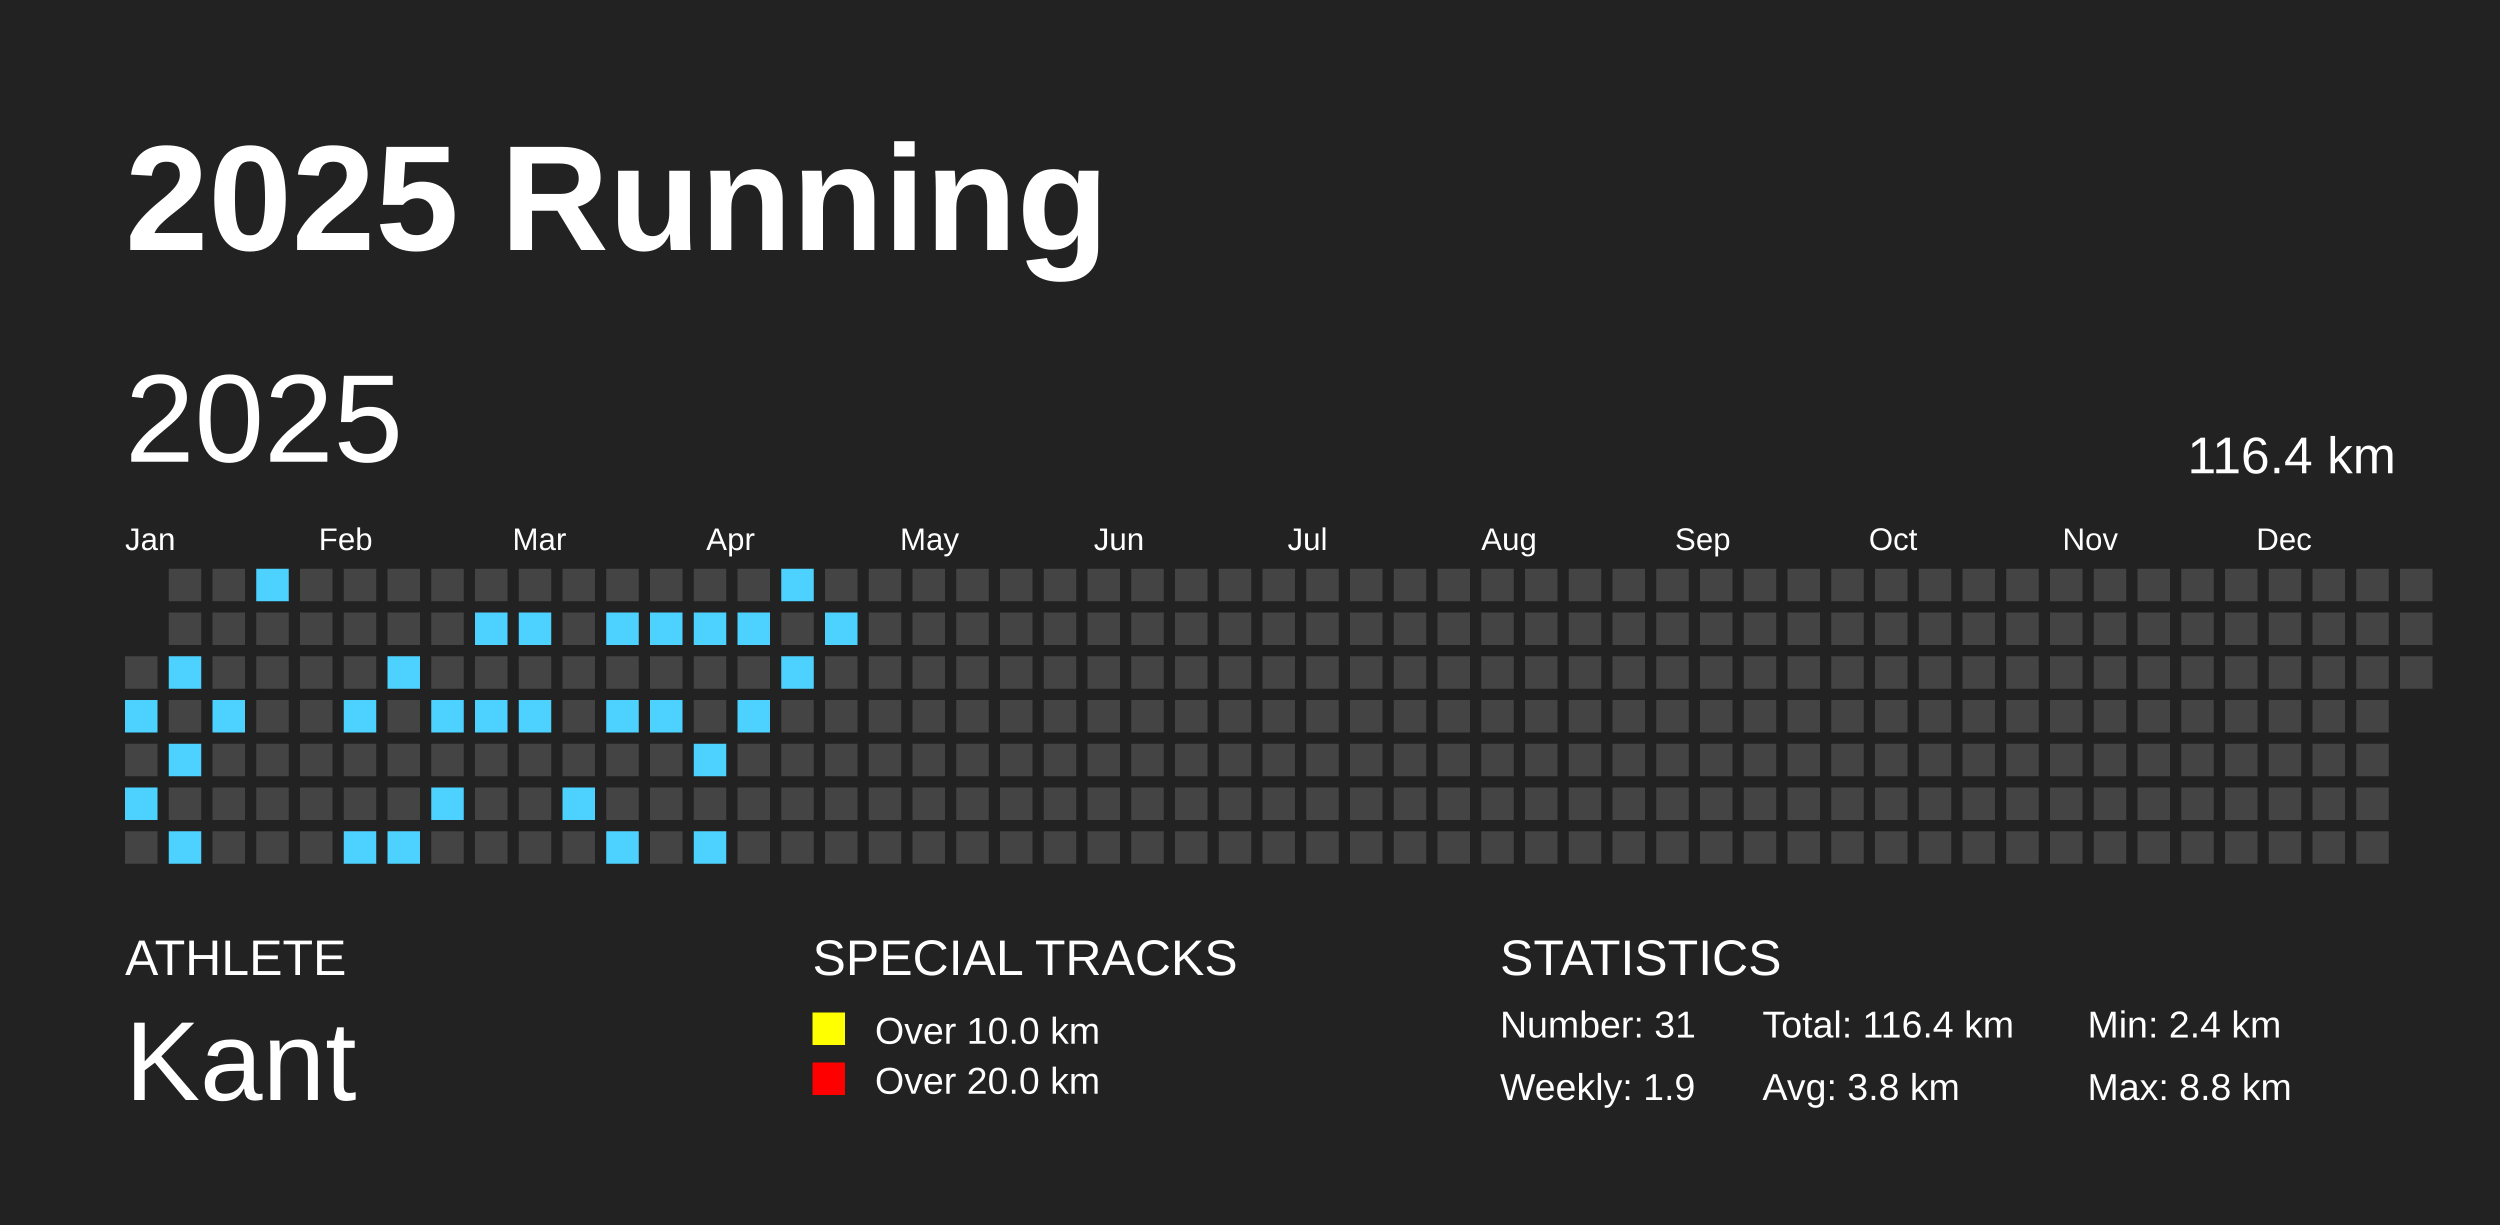
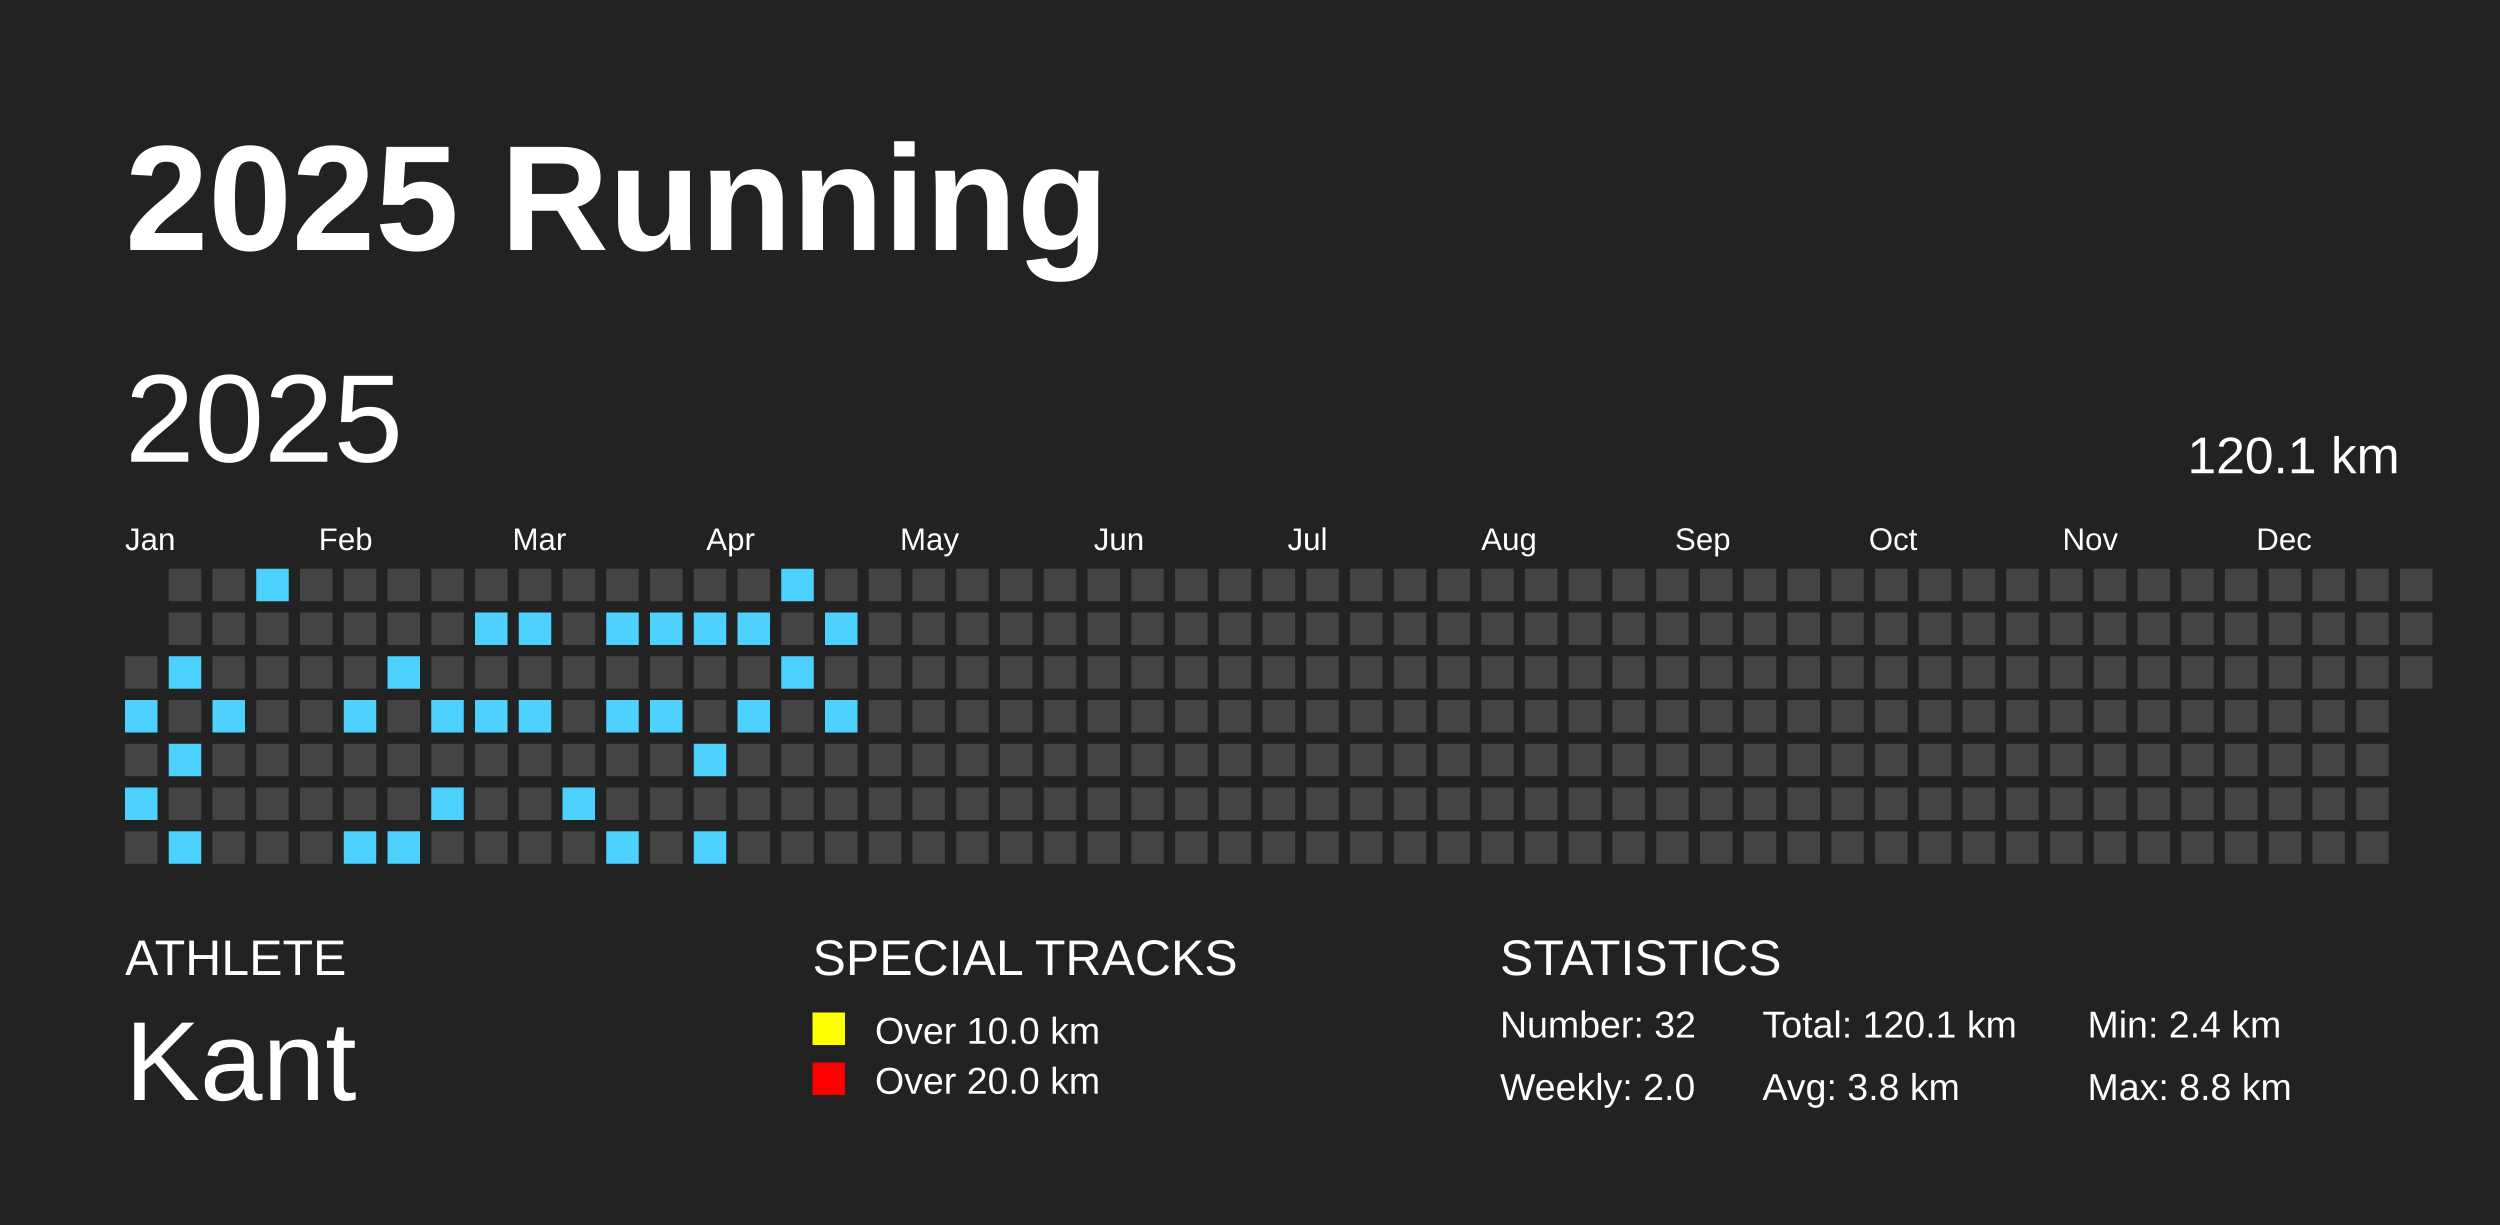
<svg xmlns="http://www.w3.org/2000/svg" baseProfile="full" height="98mm" version="1.1" viewBox="0,0,200,98" width="200mm">
  <defs />
  <rect fill="#222222" height="98" width="200" x="0" y="0" />
  <text fill="#FFFFFF" style="font-size:12px; font-family:Arial; font-weight:bold;" x="10" y="20">2025 Running</text>
  <text fill="#FFFFFF" style="font-size:4px; font-family:Arial" x="10" y="78">ATHLETE</text>
  <text fill="#FFFFFF" style="font-size:9px; font-family:Arial" x="10" y="88">Kant</text>
  <text fill="#FFFFFF" style="font-size:4px; font-family:Arial" x="65" y="78">SPECIAL TRACKS</text>
  <rect fill="yellow" height="2.6" width="2.6" x="65" y="81" />
  <text fill="#FFFFFF" style="font-size:3px; font-family:Arial" x="70" y="83.5">Over 10.0 km</text>
  <rect fill="red" height="2.6" width="2.6" x="65" y="85" />
  <text fill="#FFFFFF" style="font-size:3px; font-family:Arial" x="70" y="87.5">Over 20.0 km</text>
  <text fill="#FFFFFF" style="font-size:4px; font-family:Arial" x="120" y="78">STATISTICS</text>
-   <text fill="#FFFFFF" style="font-size:3px; font-family:Arial" x="120" y="83">Number: 31</text>
-   <text fill="#FFFFFF" style="font-size:3px; font-family:Arial" x="120" y="88">Weekly: 1.9</text>
-   <text fill="#FFFFFF" style="font-size:3px; font-family:Arial" x="141" y="83">Total: 116.4 km</text>
+   <text fill="#FFFFFF" style="font-size:3px; font-family:Arial" x="120" y="83">Number: 32</text>
+   <text fill="#FFFFFF" style="font-size:3px; font-family:Arial" x="120" y="88">Weekly: 2.0</text>
+   <text fill="#FFFFFF" style="font-size:3px; font-family:Arial" x="141" y="83">Total: 120.1 km</text>
  <text fill="#FFFFFF" style="font-size:3px; font-family:Arial" x="141" y="88">Avg: 3.8 km</text>
  <text fill="#FFFFFF" style="font-size:3px; font-family:Arial" x="167" y="83">Min: 2.4 km</text>
  <text fill="#FFFFFF" style="font-size:3px; font-family:Arial" x="167" y="88">Max: 8.8 km</text>
  <text dominant-baseline="hanging" fill="#FFFFFF" style="font-size:10.0px; font-family:Arial;" x="10" y="30">2025</text>
-   <text dominant-baseline="hanging" fill="#FFFFFF" style="font-size:4.125px; font-family:Arial;" x="175" y="35">116.4 km</text>
+   <text dominant-baseline="hanging" fill="#FFFFFF" style="font-size:4.125px; font-family:Arial;" x="175" y="35">120.1 km</text>
  <text fill="#FFFFFF" style="font-size:2.5px; font-family:Arial" x="10.0" y="44">Jan</text>
  <text fill="#FFFFFF" style="font-size:2.5px; font-family:Arial" x="25.5" y="44">Feb</text>
  <text fill="#FFFFFF" style="font-size:2.5px; font-family:Arial" x="41.0" y="44">Mar</text>
  <text fill="#FFFFFF" style="font-size:2.5px; font-family:Arial" x="56.5" y="44">Apr</text>
  <text fill="#FFFFFF" style="font-size:2.5px; font-family:Arial" x="72.0" y="44">May</text>
  <text fill="#FFFFFF" style="font-size:2.5px; font-family:Arial" x="87.5" y="44">Jun</text>
  <text fill="#FFFFFF" style="font-size:2.5px; font-family:Arial" x="103.0" y="44">Jul</text>
  <text fill="#FFFFFF" style="font-size:2.5px; font-family:Arial" x="118.5" y="44">Aug</text>
  <text fill="#FFFFFF" style="font-size:2.5px; font-family:Arial" x="134.0" y="44">Sep</text>
  <text fill="#FFFFFF" style="font-size:2.5px; font-family:Arial" x="149.5" y="44">Oct</text>
  <text fill="#FFFFFF" style="font-size:2.5px; font-family:Arial" x="165.0" y="44">Nov</text>
  <text fill="#FFFFFF" style="font-size:2.5px; font-family:Arial" x="180.5" y="44">Dec</text>
  <rect fill="#444444" height="2.6" width="2.6" x="10.0" y="52.5" />
  <rect fill="#4DD2FF" height="2.6" width="2.6" x="10.0" y="56.0" />
  <rect fill="#444444" height="2.6" width="2.6" x="10.0" y="59.5" />
  <rect fill="#4DD2FF" height="2.6" width="2.6" x="10.0" y="63.0" />
  <rect fill="#444444" height="2.6" width="2.6" x="10.0" y="66.5" />
  <rect fill="#444444" height="2.6" width="2.6" x="13.5" y="45.5" />
  <rect fill="#444444" height="2.6" width="2.6" x="13.5" y="49.0" />
  <rect fill="#4DD2FF" height="2.6" width="2.6" x="13.5" y="52.5" />
  <rect fill="#444444" height="2.6" width="2.6" x="13.5" y="56.0" />
  <rect fill="#4DD2FF" height="2.6" width="2.6" x="13.5" y="59.5" />
  <rect fill="#444444" height="2.6" width="2.6" x="13.5" y="63.0" />
  <rect fill="#4DD2FF" height="2.6" width="2.6" x="13.5" y="66.5" />
  <rect fill="#444444" height="2.6" width="2.6" x="17.0" y="45.5" />
  <rect fill="#444444" height="2.6" width="2.6" x="17.0" y="49.0" />
  <rect fill="#444444" height="2.6" width="2.6" x="17.0" y="52.5" />
  <rect fill="#4DD2FF" height="2.6" width="2.6" x="17.0" y="56.0" />
  <rect fill="#444444" height="2.6" width="2.6" x="17.0" y="59.5" />
  <rect fill="#444444" height="2.6" width="2.6" x="17.0" y="63.0" />
  <rect fill="#444444" height="2.6" width="2.6" x="17.0" y="66.5" />
  <rect fill="#4DD2FF" height="2.6" width="2.6" x="20.5" y="45.5" />
  <rect fill="#444444" height="2.6" width="2.6" x="20.5" y="49.0" />
  <rect fill="#444444" height="2.6" width="2.6" x="20.5" y="52.5" />
  <rect fill="#444444" height="2.6" width="2.6" x="20.5" y="56.0" />
  <rect fill="#444444" height="2.6" width="2.6" x="20.5" y="59.5" />
  <rect fill="#444444" height="2.6" width="2.6" x="20.5" y="63.0" />
  <rect fill="#444444" height="2.6" width="2.6" x="20.5" y="66.5" />
  <rect fill="#444444" height="2.6" width="2.6" x="24.0" y="45.5" />
  <rect fill="#444444" height="2.6" width="2.6" x="24.0" y="49.0" />
  <rect fill="#444444" height="2.6" width="2.6" x="24.0" y="52.5" />
  <rect fill="#444444" height="2.6" width="2.6" x="24.0" y="56.0" />
  <rect fill="#444444" height="2.6" width="2.6" x="24.0" y="59.5" />
  <rect fill="#444444" height="2.6" width="2.6" x="24.0" y="63.0" />
  <rect fill="#444444" height="2.6" width="2.6" x="24.0" y="66.5" />
  <rect fill="#444444" height="2.6" width="2.6" x="27.5" y="45.5" />
  <rect fill="#444444" height="2.6" width="2.6" x="27.5" y="49.0" />
  <rect fill="#444444" height="2.6" width="2.6" x="27.5" y="52.5" />
  <rect fill="#4DD2FF" height="2.6" width="2.6" x="27.5" y="56.0" />
  <rect fill="#444444" height="2.6" width="2.6" x="27.5" y="59.5" />
  <rect fill="#444444" height="2.6" width="2.6" x="27.5" y="63.0" />
  <rect fill="#4DD2FF" height="2.6" width="2.6" x="27.5" y="66.5" />
  <rect fill="#444444" height="2.6" width="2.6" x="31.0" y="45.5" />
  <rect fill="#444444" height="2.6" width="2.6" x="31.0" y="49.0" />
  <rect fill="#4DD2FF" height="2.6" width="2.6" x="31.0" y="52.5" />
  <rect fill="#444444" height="2.6" width="2.6" x="31.0" y="56.0" />
  <rect fill="#444444" height="2.6" width="2.6" x="31.0" y="59.5" />
  <rect fill="#444444" height="2.6" width="2.6" x="31.0" y="63.0" />
  <rect fill="#4DD2FF" height="2.6" width="2.6" x="31.0" y="66.5" />
  <rect fill="#444444" height="2.6" width="2.6" x="34.5" y="45.5" />
  <rect fill="#444444" height="2.6" width="2.6" x="34.5" y="49.0" />
  <rect fill="#444444" height="2.6" width="2.6" x="34.5" y="52.5" />
  <rect fill="#4DD2FF" height="2.6" width="2.6" x="34.5" y="56.0" />
  <rect fill="#444444" height="2.6" width="2.6" x="34.5" y="59.5" />
  <rect fill="#4DD2FF" height="2.6" width="2.6" x="34.5" y="63.0" />
  <rect fill="#444444" height="2.6" width="2.6" x="34.5" y="66.5" />
  <rect fill="#444444" height="2.6" width="2.6" x="38.0" y="45.5" />
  <rect fill="#4DD2FF" height="2.6" width="2.6" x="38.0" y="49.0" />
  <rect fill="#444444" height="2.6" width="2.6" x="38.0" y="52.5" />
  <rect fill="#4DD2FF" height="2.6" width="2.6" x="38.0" y="56.0" />
  <rect fill="#444444" height="2.6" width="2.6" x="38.0" y="59.5" />
  <rect fill="#444444" height="2.6" width="2.6" x="38.0" y="63.0" />
  <rect fill="#444444" height="2.6" width="2.6" x="38.0" y="66.5" />
  <rect fill="#444444" height="2.6" width="2.6" x="41.5" y="45.5" />
  <rect fill="#4DD2FF" height="2.6" width="2.6" x="41.5" y="49.0" />
  <rect fill="#444444" height="2.6" width="2.6" x="41.5" y="52.5" />
  <rect fill="#4DD2FF" height="2.6" width="2.6" x="41.5" y="56.0" />
  <rect fill="#444444" height="2.6" width="2.6" x="41.5" y="59.5" />
  <rect fill="#444444" height="2.6" width="2.6" x="41.5" y="63.0" />
  <rect fill="#444444" height="2.6" width="2.6" x="41.5" y="66.5" />
  <rect fill="#444444" height="2.6" width="2.6" x="45.0" y="45.5" />
  <rect fill="#444444" height="2.6" width="2.6" x="45.0" y="49.0" />
  <rect fill="#444444" height="2.6" width="2.6" x="45.0" y="52.5" />
  <rect fill="#444444" height="2.6" width="2.6" x="45.0" y="56.0" />
  <rect fill="#444444" height="2.6" width="2.6" x="45.0" y="59.5" />
  <rect fill="#4DD2FF" height="2.6" width="2.6" x="45.0" y="63.0" />
  <rect fill="#444444" height="2.6" width="2.6" x="45.0" y="66.5" />
  <rect fill="#444444" height="2.6" width="2.6" x="48.5" y="45.5" />
  <rect fill="#4DD2FF" height="2.6" width="2.6" x="48.5" y="49.0" />
  <rect fill="#444444" height="2.6" width="2.6" x="48.5" y="52.5" />
  <rect fill="#4DD2FF" height="2.6" width="2.6" x="48.5" y="56.0" />
  <rect fill="#444444" height="2.6" width="2.6" x="48.5" y="59.5" />
  <rect fill="#444444" height="2.6" width="2.6" x="48.5" y="63.0" />
  <rect fill="#4DD2FF" height="2.6" width="2.6" x="48.5" y="66.5" />
  <rect fill="#444444" height="2.6" width="2.6" x="52.0" y="45.5" />
  <rect fill="#4DD2FF" height="2.6" width="2.6" x="52.0" y="49.0" />
  <rect fill="#444444" height="2.6" width="2.6" x="52.0" y="52.5" />
  <rect fill="#4DD2FF" height="2.6" width="2.6" x="52.0" y="56.0" />
  <rect fill="#444444" height="2.6" width="2.6" x="52.0" y="59.5" />
  <rect fill="#444444" height="2.6" width="2.6" x="52.0" y="63.0" />
  <rect fill="#444444" height="2.6" width="2.6" x="52.0" y="66.5" />
  <rect fill="#444444" height="2.6" width="2.6" x="55.5" y="45.5" />
  <rect fill="#4DD2FF" height="2.6" width="2.6" x="55.5" y="49.0" />
  <rect fill="#444444" height="2.6" width="2.6" x="55.5" y="52.5" />
  <rect fill="#444444" height="2.6" width="2.6" x="55.5" y="56.0" />
  <rect fill="#4DD2FF" height="2.6" width="2.6" x="55.5" y="59.5" />
  <rect fill="#444444" height="2.6" width="2.6" x="55.5" y="63.0" />
  <rect fill="#4DD2FF" height="2.6" width="2.6" x="55.5" y="66.5" />
  <rect fill="#444444" height="2.6" width="2.6" x="59.0" y="45.5" />
  <rect fill="#4DD2FF" height="2.6" width="2.6" x="59.0" y="49.0" />
  <rect fill="#444444" height="2.6" width="2.6" x="59.0" y="52.5" />
  <rect fill="#4DD2FF" height="2.6" width="2.6" x="59.0" y="56.0" />
  <rect fill="#444444" height="2.6" width="2.6" x="59.0" y="59.5" />
  <rect fill="#444444" height="2.6" width="2.6" x="59.0" y="63.0" />
  <rect fill="#444444" height="2.6" width="2.6" x="59.0" y="66.5" />
  <rect fill="#4DD2FF" height="2.6" width="2.6" x="62.5" y="45.5" />
  <rect fill="#444444" height="2.6" width="2.6" x="62.5" y="49.0" />
  <rect fill="#4DD2FF" height="2.6" width="2.6" x="62.5" y="52.5" />
  <rect fill="#444444" height="2.6" width="2.6" x="62.5" y="56.0" />
  <rect fill="#444444" height="2.6" width="2.6" x="62.5" y="59.5" />
  <rect fill="#444444" height="2.6" width="2.6" x="62.5" y="63.0" />
  <rect fill="#444444" height="2.6" width="2.6" x="62.5" y="66.5" />
  <rect fill="#444444" height="2.6" width="2.6" x="66.0" y="45.5" />
  <rect fill="#4DD2FF" height="2.6" width="2.6" x="66.0" y="49.0" />
  <rect fill="#444444" height="2.6" width="2.6" x="66.0" y="52.5" />
-   <rect fill="#444444" height="2.6" width="2.6" x="66.0" y="56.0" />
+   <rect fill="#4DD2FF" height="2.6" width="2.6" x="66.0" y="56.0" />
  <rect fill="#444444" height="2.6" width="2.6" x="66.0" y="59.5" />
  <rect fill="#444444" height="2.6" width="2.6" x="66.0" y="63.0" />
  <rect fill="#444444" height="2.6" width="2.6" x="66.0" y="66.5" />
  <rect fill="#444444" height="2.6" width="2.6" x="69.5" y="45.5" />
  <rect fill="#444444" height="2.6" width="2.6" x="69.5" y="49.0" />
  <rect fill="#444444" height="2.6" width="2.6" x="69.5" y="52.5" />
  <rect fill="#444444" height="2.6" width="2.6" x="69.5" y="56.0" />
  <rect fill="#444444" height="2.6" width="2.6" x="69.5" y="59.5" />
  <rect fill="#444444" height="2.6" width="2.6" x="69.5" y="63.0" />
  <rect fill="#444444" height="2.6" width="2.6" x="69.5" y="66.5" />
  <rect fill="#444444" height="2.6" width="2.6" x="73.0" y="45.5" />
  <rect fill="#444444" height="2.6" width="2.6" x="73.0" y="49.0" />
  <rect fill="#444444" height="2.6" width="2.6" x="73.0" y="52.5" />
  <rect fill="#444444" height="2.6" width="2.6" x="73.0" y="56.0" />
  <rect fill="#444444" height="2.6" width="2.6" x="73.0" y="59.5" />
  <rect fill="#444444" height="2.6" width="2.6" x="73.0" y="63.0" />
  <rect fill="#444444" height="2.6" width="2.6" x="73.0" y="66.5" />
  <rect fill="#444444" height="2.6" width="2.6" x="76.5" y="45.5" />
  <rect fill="#444444" height="2.6" width="2.6" x="76.5" y="49.0" />
  <rect fill="#444444" height="2.6" width="2.6" x="76.5" y="52.5" />
  <rect fill="#444444" height="2.6" width="2.6" x="76.5" y="56.0" />
  <rect fill="#444444" height="2.6" width="2.6" x="76.5" y="59.5" />
  <rect fill="#444444" height="2.6" width="2.6" x="76.5" y="63.0" />
  <rect fill="#444444" height="2.6" width="2.6" x="76.5" y="66.5" />
  <rect fill="#444444" height="2.6" width="2.6" x="80.0" y="45.5" />
  <rect fill="#444444" height="2.6" width="2.6" x="80.0" y="49.0" />
  <rect fill="#444444" height="2.6" width="2.6" x="80.0" y="52.5" />
  <rect fill="#444444" height="2.6" width="2.6" x="80.0" y="56.0" />
  <rect fill="#444444" height="2.6" width="2.6" x="80.0" y="59.5" />
  <rect fill="#444444" height="2.6" width="2.6" x="80.0" y="63.0" />
  <rect fill="#444444" height="2.6" width="2.6" x="80.0" y="66.5" />
  <rect fill="#444444" height="2.6" width="2.6" x="83.5" y="45.5" />
  <rect fill="#444444" height="2.6" width="2.6" x="83.5" y="49.0" />
  <rect fill="#444444" height="2.6" width="2.6" x="83.5" y="52.5" />
  <rect fill="#444444" height="2.6" width="2.6" x="83.5" y="56.0" />
  <rect fill="#444444" height="2.6" width="2.6" x="83.5" y="59.5" />
  <rect fill="#444444" height="2.6" width="2.6" x="83.5" y="63.0" />
  <rect fill="#444444" height="2.6" width="2.6" x="83.5" y="66.5" />
  <rect fill="#444444" height="2.6" width="2.6" x="87.0" y="45.5" />
  <rect fill="#444444" height="2.6" width="2.6" x="87.0" y="49.0" />
  <rect fill="#444444" height="2.6" width="2.6" x="87.0" y="52.5" />
  <rect fill="#444444" height="2.6" width="2.6" x="87.0" y="56.0" />
  <rect fill="#444444" height="2.6" width="2.6" x="87.0" y="59.5" />
  <rect fill="#444444" height="2.6" width="2.6" x="87.0" y="63.0" />
  <rect fill="#444444" height="2.6" width="2.6" x="87.0" y="66.5" />
  <rect fill="#444444" height="2.6" width="2.6" x="90.5" y="45.5" />
  <rect fill="#444444" height="2.6" width="2.6" x="90.5" y="49.0" />
  <rect fill="#444444" height="2.6" width="2.6" x="90.5" y="52.5" />
  <rect fill="#444444" height="2.6" width="2.6" x="90.5" y="56.0" />
  <rect fill="#444444" height="2.6" width="2.6" x="90.5" y="59.5" />
  <rect fill="#444444" height="2.6" width="2.6" x="90.5" y="63.0" />
  <rect fill="#444444" height="2.6" width="2.6" x="90.5" y="66.5" />
  <rect fill="#444444" height="2.6" width="2.6" x="94.0" y="45.5" />
  <rect fill="#444444" height="2.6" width="2.6" x="94.0" y="49.0" />
  <rect fill="#444444" height="2.6" width="2.6" x="94.0" y="52.5" />
  <rect fill="#444444" height="2.6" width="2.6" x="94.0" y="56.0" />
  <rect fill="#444444" height="2.6" width="2.6" x="94.0" y="59.5" />
  <rect fill="#444444" height="2.6" width="2.6" x="94.0" y="63.0" />
  <rect fill="#444444" height="2.6" width="2.6" x="94.0" y="66.5" />
  <rect fill="#444444" height="2.6" width="2.6" x="97.5" y="45.5" />
  <rect fill="#444444" height="2.6" width="2.6" x="97.5" y="49.0" />
  <rect fill="#444444" height="2.6" width="2.6" x="97.5" y="52.5" />
  <rect fill="#444444" height="2.6" width="2.6" x="97.5" y="56.0" />
  <rect fill="#444444" height="2.6" width="2.6" x="97.5" y="59.5" />
  <rect fill="#444444" height="2.6" width="2.6" x="97.5" y="63.0" />
  <rect fill="#444444" height="2.6" width="2.6" x="97.5" y="66.5" />
  <rect fill="#444444" height="2.6" width="2.6" x="101.0" y="45.5" />
  <rect fill="#444444" height="2.6" width="2.6" x="101.0" y="49.0" />
  <rect fill="#444444" height="2.6" width="2.6" x="101.0" y="52.5" />
  <rect fill="#444444" height="2.6" width="2.6" x="101.0" y="56.0" />
  <rect fill="#444444" height="2.6" width="2.6" x="101.0" y="59.5" />
  <rect fill="#444444" height="2.6" width="2.6" x="101.0" y="63.0" />
  <rect fill="#444444" height="2.6" width="2.6" x="101.0" y="66.5" />
  <rect fill="#444444" height="2.6" width="2.6" x="104.5" y="45.5" />
  <rect fill="#444444" height="2.6" width="2.6" x="104.5" y="49.0" />
  <rect fill="#444444" height="2.6" width="2.6" x="104.5" y="52.5" />
  <rect fill="#444444" height="2.6" width="2.6" x="104.5" y="56.0" />
  <rect fill="#444444" height="2.6" width="2.6" x="104.5" y="59.5" />
  <rect fill="#444444" height="2.6" width="2.6" x="104.5" y="63.0" />
  <rect fill="#444444" height="2.6" width="2.6" x="104.5" y="66.5" />
  <rect fill="#444444" height="2.6" width="2.6" x="108.0" y="45.5" />
  <rect fill="#444444" height="2.6" width="2.6" x="108.0" y="49.0" />
  <rect fill="#444444" height="2.6" width="2.6" x="108.0" y="52.5" />
  <rect fill="#444444" height="2.6" width="2.6" x="108.0" y="56.0" />
  <rect fill="#444444" height="2.6" width="2.6" x="108.0" y="59.5" />
  <rect fill="#444444" height="2.6" width="2.6" x="108.0" y="63.0" />
  <rect fill="#444444" height="2.6" width="2.6" x="108.0" y="66.5" />
  <rect fill="#444444" height="2.6" width="2.6" x="111.5" y="45.5" />
  <rect fill="#444444" height="2.6" width="2.6" x="111.5" y="49.0" />
  <rect fill="#444444" height="2.6" width="2.6" x="111.5" y="52.5" />
  <rect fill="#444444" height="2.6" width="2.6" x="111.5" y="56.0" />
  <rect fill="#444444" height="2.6" width="2.6" x="111.5" y="59.5" />
  <rect fill="#444444" height="2.6" width="2.6" x="111.5" y="63.0" />
  <rect fill="#444444" height="2.6" width="2.6" x="111.5" y="66.5" />
  <rect fill="#444444" height="2.6" width="2.6" x="115.0" y="45.5" />
  <rect fill="#444444" height="2.6" width="2.6" x="115.0" y="49.0" />
  <rect fill="#444444" height="2.6" width="2.6" x="115.0" y="52.5" />
  <rect fill="#444444" height="2.6" width="2.6" x="115.0" y="56.0" />
  <rect fill="#444444" height="2.6" width="2.6" x="115.0" y="59.5" />
  <rect fill="#444444" height="2.6" width="2.6" x="115.0" y="63.0" />
  <rect fill="#444444" height="2.6" width="2.6" x="115.0" y="66.5" />
  <rect fill="#444444" height="2.6" width="2.6" x="118.5" y="45.5" />
  <rect fill="#444444" height="2.6" width="2.6" x="118.5" y="49.0" />
  <rect fill="#444444" height="2.6" width="2.6" x="118.5" y="52.5" />
  <rect fill="#444444" height="2.6" width="2.6" x="118.5" y="56.0" />
  <rect fill="#444444" height="2.6" width="2.6" x="118.5" y="59.5" />
  <rect fill="#444444" height="2.6" width="2.6" x="118.5" y="63.0" />
  <rect fill="#444444" height="2.6" width="2.6" x="118.5" y="66.5" />
  <rect fill="#444444" height="2.6" width="2.6" x="122.0" y="45.5" />
  <rect fill="#444444" height="2.6" width="2.6" x="122.0" y="49.0" />
  <rect fill="#444444" height="2.6" width="2.6" x="122.0" y="52.5" />
  <rect fill="#444444" height="2.6" width="2.6" x="122.0" y="56.0" />
  <rect fill="#444444" height="2.6" width="2.6" x="122.0" y="59.5" />
  <rect fill="#444444" height="2.6" width="2.6" x="122.0" y="63.0" />
  <rect fill="#444444" height="2.6" width="2.6" x="122.0" y="66.5" />
  <rect fill="#444444" height="2.6" width="2.6" x="125.5" y="45.5" />
  <rect fill="#444444" height="2.6" width="2.6" x="125.5" y="49.0" />
  <rect fill="#444444" height="2.6" width="2.6" x="125.5" y="52.5" />
  <rect fill="#444444" height="2.6" width="2.6" x="125.5" y="56.0" />
  <rect fill="#444444" height="2.6" width="2.6" x="125.5" y="59.5" />
  <rect fill="#444444" height="2.6" width="2.6" x="125.5" y="63.0" />
  <rect fill="#444444" height="2.6" width="2.6" x="125.5" y="66.5" />
  <rect fill="#444444" height="2.6" width="2.6" x="129.0" y="45.5" />
  <rect fill="#444444" height="2.6" width="2.6" x="129.0" y="49.0" />
  <rect fill="#444444" height="2.6" width="2.6" x="129.0" y="52.5" />
  <rect fill="#444444" height="2.6" width="2.6" x="129.0" y="56.0" />
  <rect fill="#444444" height="2.6" width="2.6" x="129.0" y="59.5" />
  <rect fill="#444444" height="2.6" width="2.6" x="129.0" y="63.0" />
  <rect fill="#444444" height="2.6" width="2.6" x="129.0" y="66.5" />
  <rect fill="#444444" height="2.6" width="2.6" x="132.5" y="45.5" />
  <rect fill="#444444" height="2.6" width="2.6" x="132.5" y="49.0" />
  <rect fill="#444444" height="2.6" width="2.6" x="132.5" y="52.5" />
  <rect fill="#444444" height="2.6" width="2.6" x="132.5" y="56.0" />
  <rect fill="#444444" height="2.6" width="2.6" x="132.5" y="59.5" />
  <rect fill="#444444" height="2.6" width="2.6" x="132.5" y="63.0" />
  <rect fill="#444444" height="2.6" width="2.6" x="132.5" y="66.5" />
  <rect fill="#444444" height="2.6" width="2.6" x="136.0" y="45.5" />
  <rect fill="#444444" height="2.6" width="2.6" x="136.0" y="49.0" />
  <rect fill="#444444" height="2.6" width="2.6" x="136.0" y="52.5" />
  <rect fill="#444444" height="2.6" width="2.6" x="136.0" y="56.0" />
  <rect fill="#444444" height="2.6" width="2.6" x="136.0" y="59.5" />
  <rect fill="#444444" height="2.6" width="2.6" x="136.0" y="63.0" />
  <rect fill="#444444" height="2.6" width="2.6" x="136.0" y="66.5" />
  <rect fill="#444444" height="2.6" width="2.6" x="139.5" y="45.5" />
  <rect fill="#444444" height="2.6" width="2.6" x="139.5" y="49.0" />
  <rect fill="#444444" height="2.6" width="2.6" x="139.5" y="52.5" />
  <rect fill="#444444" height="2.6" width="2.6" x="139.5" y="56.0" />
  <rect fill="#444444" height="2.6" width="2.6" x="139.5" y="59.5" />
  <rect fill="#444444" height="2.6" width="2.6" x="139.5" y="63.0" />
  <rect fill="#444444" height="2.6" width="2.6" x="139.5" y="66.5" />
  <rect fill="#444444" height="2.6" width="2.6" x="143.0" y="45.5" />
  <rect fill="#444444" height="2.6" width="2.6" x="143.0" y="49.0" />
  <rect fill="#444444" height="2.6" width="2.6" x="143.0" y="52.5" />
  <rect fill="#444444" height="2.6" width="2.6" x="143.0" y="56.0" />
  <rect fill="#444444" height="2.6" width="2.6" x="143.0" y="59.5" />
  <rect fill="#444444" height="2.6" width="2.6" x="143.0" y="63.0" />
  <rect fill="#444444" height="2.6" width="2.6" x="143.0" y="66.5" />
  <rect fill="#444444" height="2.6" width="2.6" x="146.5" y="45.5" />
  <rect fill="#444444" height="2.6" width="2.6" x="146.5" y="49.0" />
  <rect fill="#444444" height="2.6" width="2.6" x="146.5" y="52.5" />
  <rect fill="#444444" height="2.6" width="2.6" x="146.5" y="56.0" />
  <rect fill="#444444" height="2.6" width="2.6" x="146.5" y="59.5" />
  <rect fill="#444444" height="2.6" width="2.6" x="146.5" y="63.0" />
  <rect fill="#444444" height="2.6" width="2.6" x="146.5" y="66.5" />
  <rect fill="#444444" height="2.6" width="2.6" x="150.0" y="45.5" />
  <rect fill="#444444" height="2.6" width="2.6" x="150.0" y="49.0" />
  <rect fill="#444444" height="2.6" width="2.6" x="150.0" y="52.5" />
  <rect fill="#444444" height="2.6" width="2.6" x="150.0" y="56.0" />
  <rect fill="#444444" height="2.6" width="2.6" x="150.0" y="59.5" />
  <rect fill="#444444" height="2.6" width="2.6" x="150.0" y="63.0" />
  <rect fill="#444444" height="2.6" width="2.6" x="150.0" y="66.5" />
  <rect fill="#444444" height="2.6" width="2.6" x="153.5" y="45.5" />
  <rect fill="#444444" height="2.6" width="2.6" x="153.5" y="49.0" />
  <rect fill="#444444" height="2.6" width="2.6" x="153.5" y="52.5" />
  <rect fill="#444444" height="2.6" width="2.6" x="153.5" y="56.0" />
  <rect fill="#444444" height="2.6" width="2.6" x="153.5" y="59.5" />
  <rect fill="#444444" height="2.6" width="2.6" x="153.5" y="63.0" />
  <rect fill="#444444" height="2.6" width="2.6" x="153.5" y="66.5" />
  <rect fill="#444444" height="2.6" width="2.6" x="157.0" y="45.5" />
  <rect fill="#444444" height="2.6" width="2.6" x="157.0" y="49.0" />
  <rect fill="#444444" height="2.6" width="2.6" x="157.0" y="52.5" />
  <rect fill="#444444" height="2.6" width="2.6" x="157.0" y="56.0" />
  <rect fill="#444444" height="2.6" width="2.6" x="157.0" y="59.5" />
  <rect fill="#444444" height="2.6" width="2.6" x="157.0" y="63.0" />
  <rect fill="#444444" height="2.6" width="2.6" x="157.0" y="66.5" />
  <rect fill="#444444" height="2.6" width="2.6" x="160.5" y="45.5" />
  <rect fill="#444444" height="2.6" width="2.6" x="160.5" y="49.0" />
  <rect fill="#444444" height="2.6" width="2.6" x="160.5" y="52.5" />
  <rect fill="#444444" height="2.6" width="2.6" x="160.5" y="56.0" />
  <rect fill="#444444" height="2.6" width="2.6" x="160.5" y="59.5" />
  <rect fill="#444444" height="2.6" width="2.6" x="160.5" y="63.0" />
  <rect fill="#444444" height="2.6" width="2.6" x="160.5" y="66.5" />
  <rect fill="#444444" height="2.6" width="2.6" x="164.0" y="45.5" />
  <rect fill="#444444" height="2.6" width="2.6" x="164.0" y="49.0" />
  <rect fill="#444444" height="2.6" width="2.6" x="164.0" y="52.5" />
  <rect fill="#444444" height="2.6" width="2.6" x="164.0" y="56.0" />
  <rect fill="#444444" height="2.6" width="2.6" x="164.0" y="59.5" />
  <rect fill="#444444" height="2.6" width="2.6" x="164.0" y="63.0" />
  <rect fill="#444444" height="2.6" width="2.6" x="164.0" y="66.5" />
  <rect fill="#444444" height="2.6" width="2.6" x="167.5" y="45.5" />
  <rect fill="#444444" height="2.6" width="2.6" x="167.5" y="49.0" />
  <rect fill="#444444" height="2.6" width="2.6" x="167.5" y="52.5" />
  <rect fill="#444444" height="2.6" width="2.6" x="167.5" y="56.0" />
  <rect fill="#444444" height="2.6" width="2.6" x="167.5" y="59.5" />
  <rect fill="#444444" height="2.6" width="2.6" x="167.5" y="63.0" />
  <rect fill="#444444" height="2.6" width="2.6" x="167.5" y="66.5" />
  <rect fill="#444444" height="2.6" width="2.6" x="171.0" y="45.5" />
  <rect fill="#444444" height="2.6" width="2.6" x="171.0" y="49.0" />
  <rect fill="#444444" height="2.6" width="2.6" x="171.0" y="52.5" />
  <rect fill="#444444" height="2.6" width="2.6" x="171.0" y="56.0" />
  <rect fill="#444444" height="2.6" width="2.6" x="171.0" y="59.5" />
  <rect fill="#444444" height="2.6" width="2.6" x="171.0" y="63.0" />
  <rect fill="#444444" height="2.6" width="2.6" x="171.0" y="66.5" />
  <rect fill="#444444" height="2.6" width="2.6" x="174.5" y="45.5" />
  <rect fill="#444444" height="2.6" width="2.6" x="174.5" y="49.0" />
  <rect fill="#444444" height="2.6" width="2.6" x="174.5" y="52.5" />
  <rect fill="#444444" height="2.6" width="2.6" x="174.5" y="56.0" />
  <rect fill="#444444" height="2.6" width="2.6" x="174.5" y="59.5" />
  <rect fill="#444444" height="2.6" width="2.6" x="174.5" y="63.0" />
  <rect fill="#444444" height="2.6" width="2.6" x="174.5" y="66.5" />
  <rect fill="#444444" height="2.6" width="2.6" x="178.0" y="45.5" />
  <rect fill="#444444" height="2.6" width="2.6" x="178.0" y="49.0" />
  <rect fill="#444444" height="2.6" width="2.6" x="178.0" y="52.5" />
  <rect fill="#444444" height="2.6" width="2.6" x="178.0" y="56.0" />
  <rect fill="#444444" height="2.6" width="2.6" x="178.0" y="59.5" />
  <rect fill="#444444" height="2.6" width="2.6" x="178.0" y="63.0" />
  <rect fill="#444444" height="2.6" width="2.6" x="178.0" y="66.5" />
  <rect fill="#444444" height="2.6" width="2.6" x="181.5" y="45.5" />
  <rect fill="#444444" height="2.6" width="2.6" x="181.5" y="49.0" />
  <rect fill="#444444" height="2.6" width="2.6" x="181.5" y="52.5" />
  <rect fill="#444444" height="2.6" width="2.6" x="181.5" y="56.0" />
  <rect fill="#444444" height="2.6" width="2.6" x="181.5" y="59.5" />
  <rect fill="#444444" height="2.6" width="2.6" x="181.5" y="63.0" />
  <rect fill="#444444" height="2.6" width="2.6" x="181.5" y="66.5" />
  <rect fill="#444444" height="2.6" width="2.6" x="185.0" y="45.5" />
  <rect fill="#444444" height="2.6" width="2.6" x="185.0" y="49.0" />
  <rect fill="#444444" height="2.6" width="2.6" x="185.0" y="52.5" />
  <rect fill="#444444" height="2.6" width="2.6" x="185.0" y="56.0" />
  <rect fill="#444444" height="2.6" width="2.6" x="185.0" y="59.5" />
  <rect fill="#444444" height="2.6" width="2.6" x="185.0" y="63.0" />
  <rect fill="#444444" height="2.6" width="2.6" x="185.0" y="66.5" />
  <rect fill="#444444" height="2.6" width="2.6" x="188.5" y="45.5" />
  <rect fill="#444444" height="2.6" width="2.6" x="188.5" y="49.0" />
  <rect fill="#444444" height="2.6" width="2.6" x="188.5" y="52.5" />
  <rect fill="#444444" height="2.6" width="2.6" x="188.5" y="56.0" />
  <rect fill="#444444" height="2.6" width="2.6" x="188.5" y="59.5" />
  <rect fill="#444444" height="2.6" width="2.6" x="188.5" y="63.0" />
  <rect fill="#444444" height="2.6" width="2.6" x="188.5" y="66.5" />
  <rect fill="#444444" height="2.6" width="2.6" x="192.0" y="45.5" />
  <rect fill="#444444" height="2.6" width="2.6" x="192.0" y="49.0" />
  <rect fill="#444444" height="2.6" width="2.6" x="192.0" y="52.5" />
</svg>
